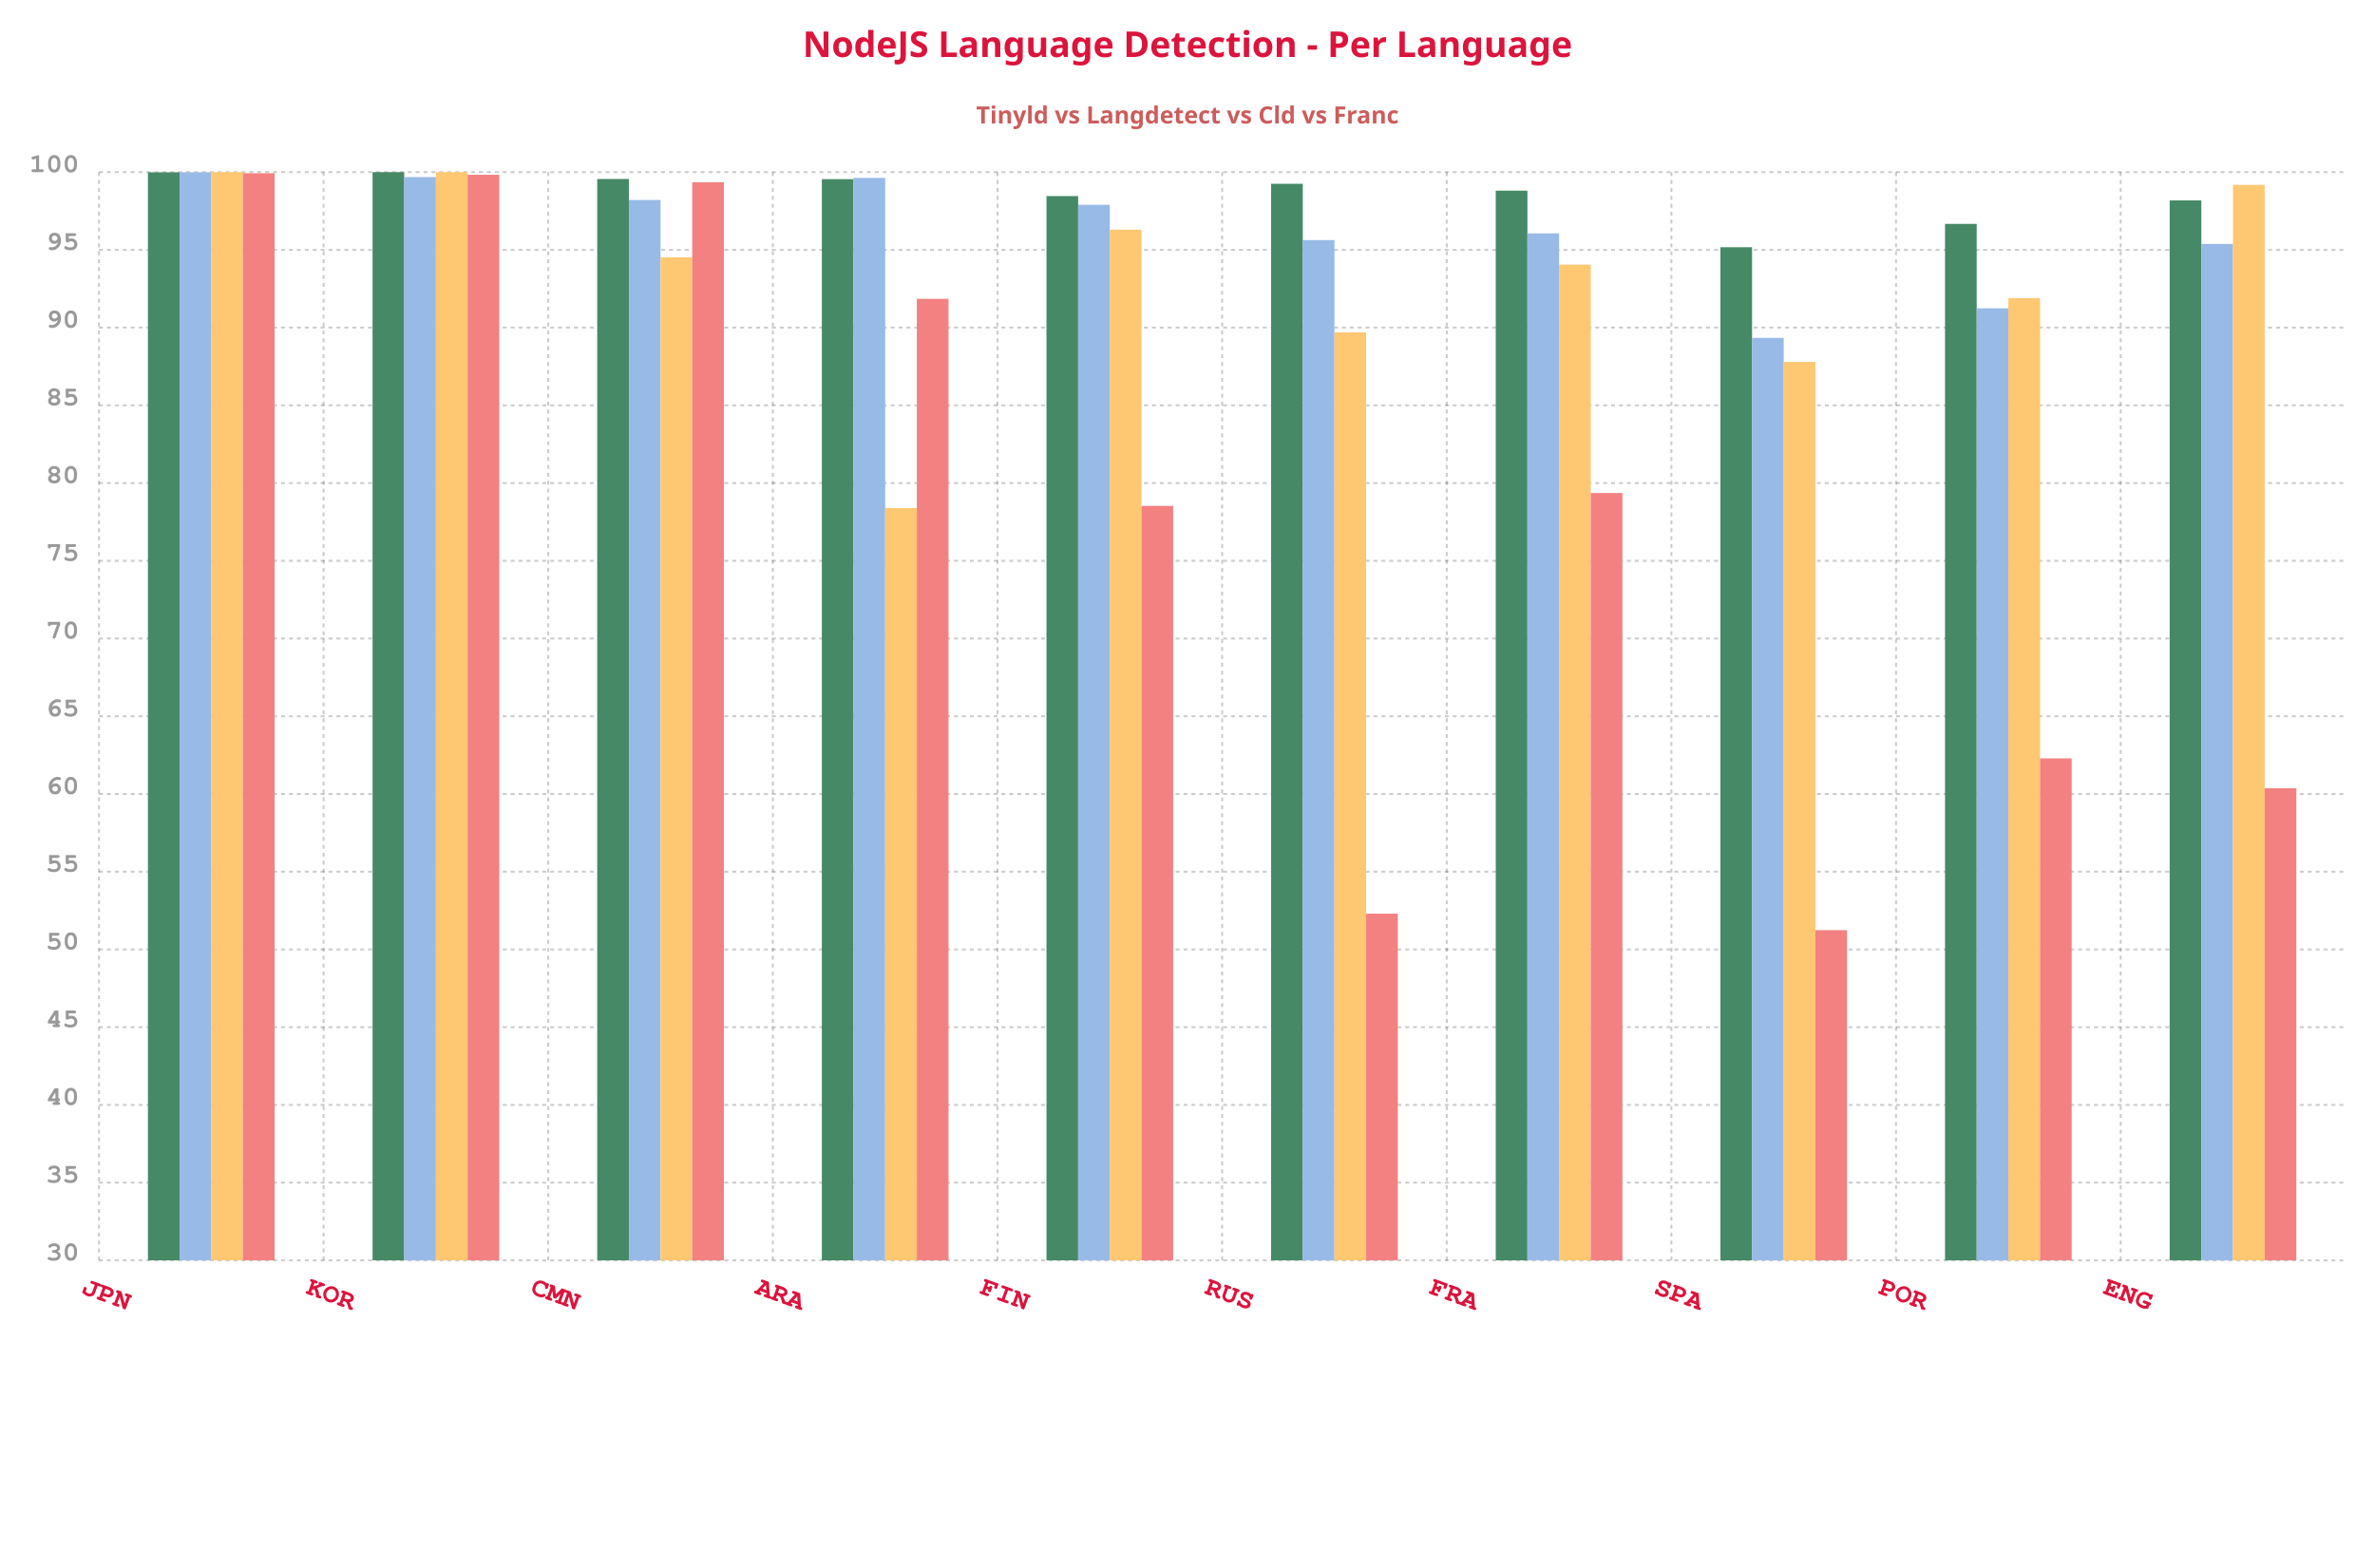
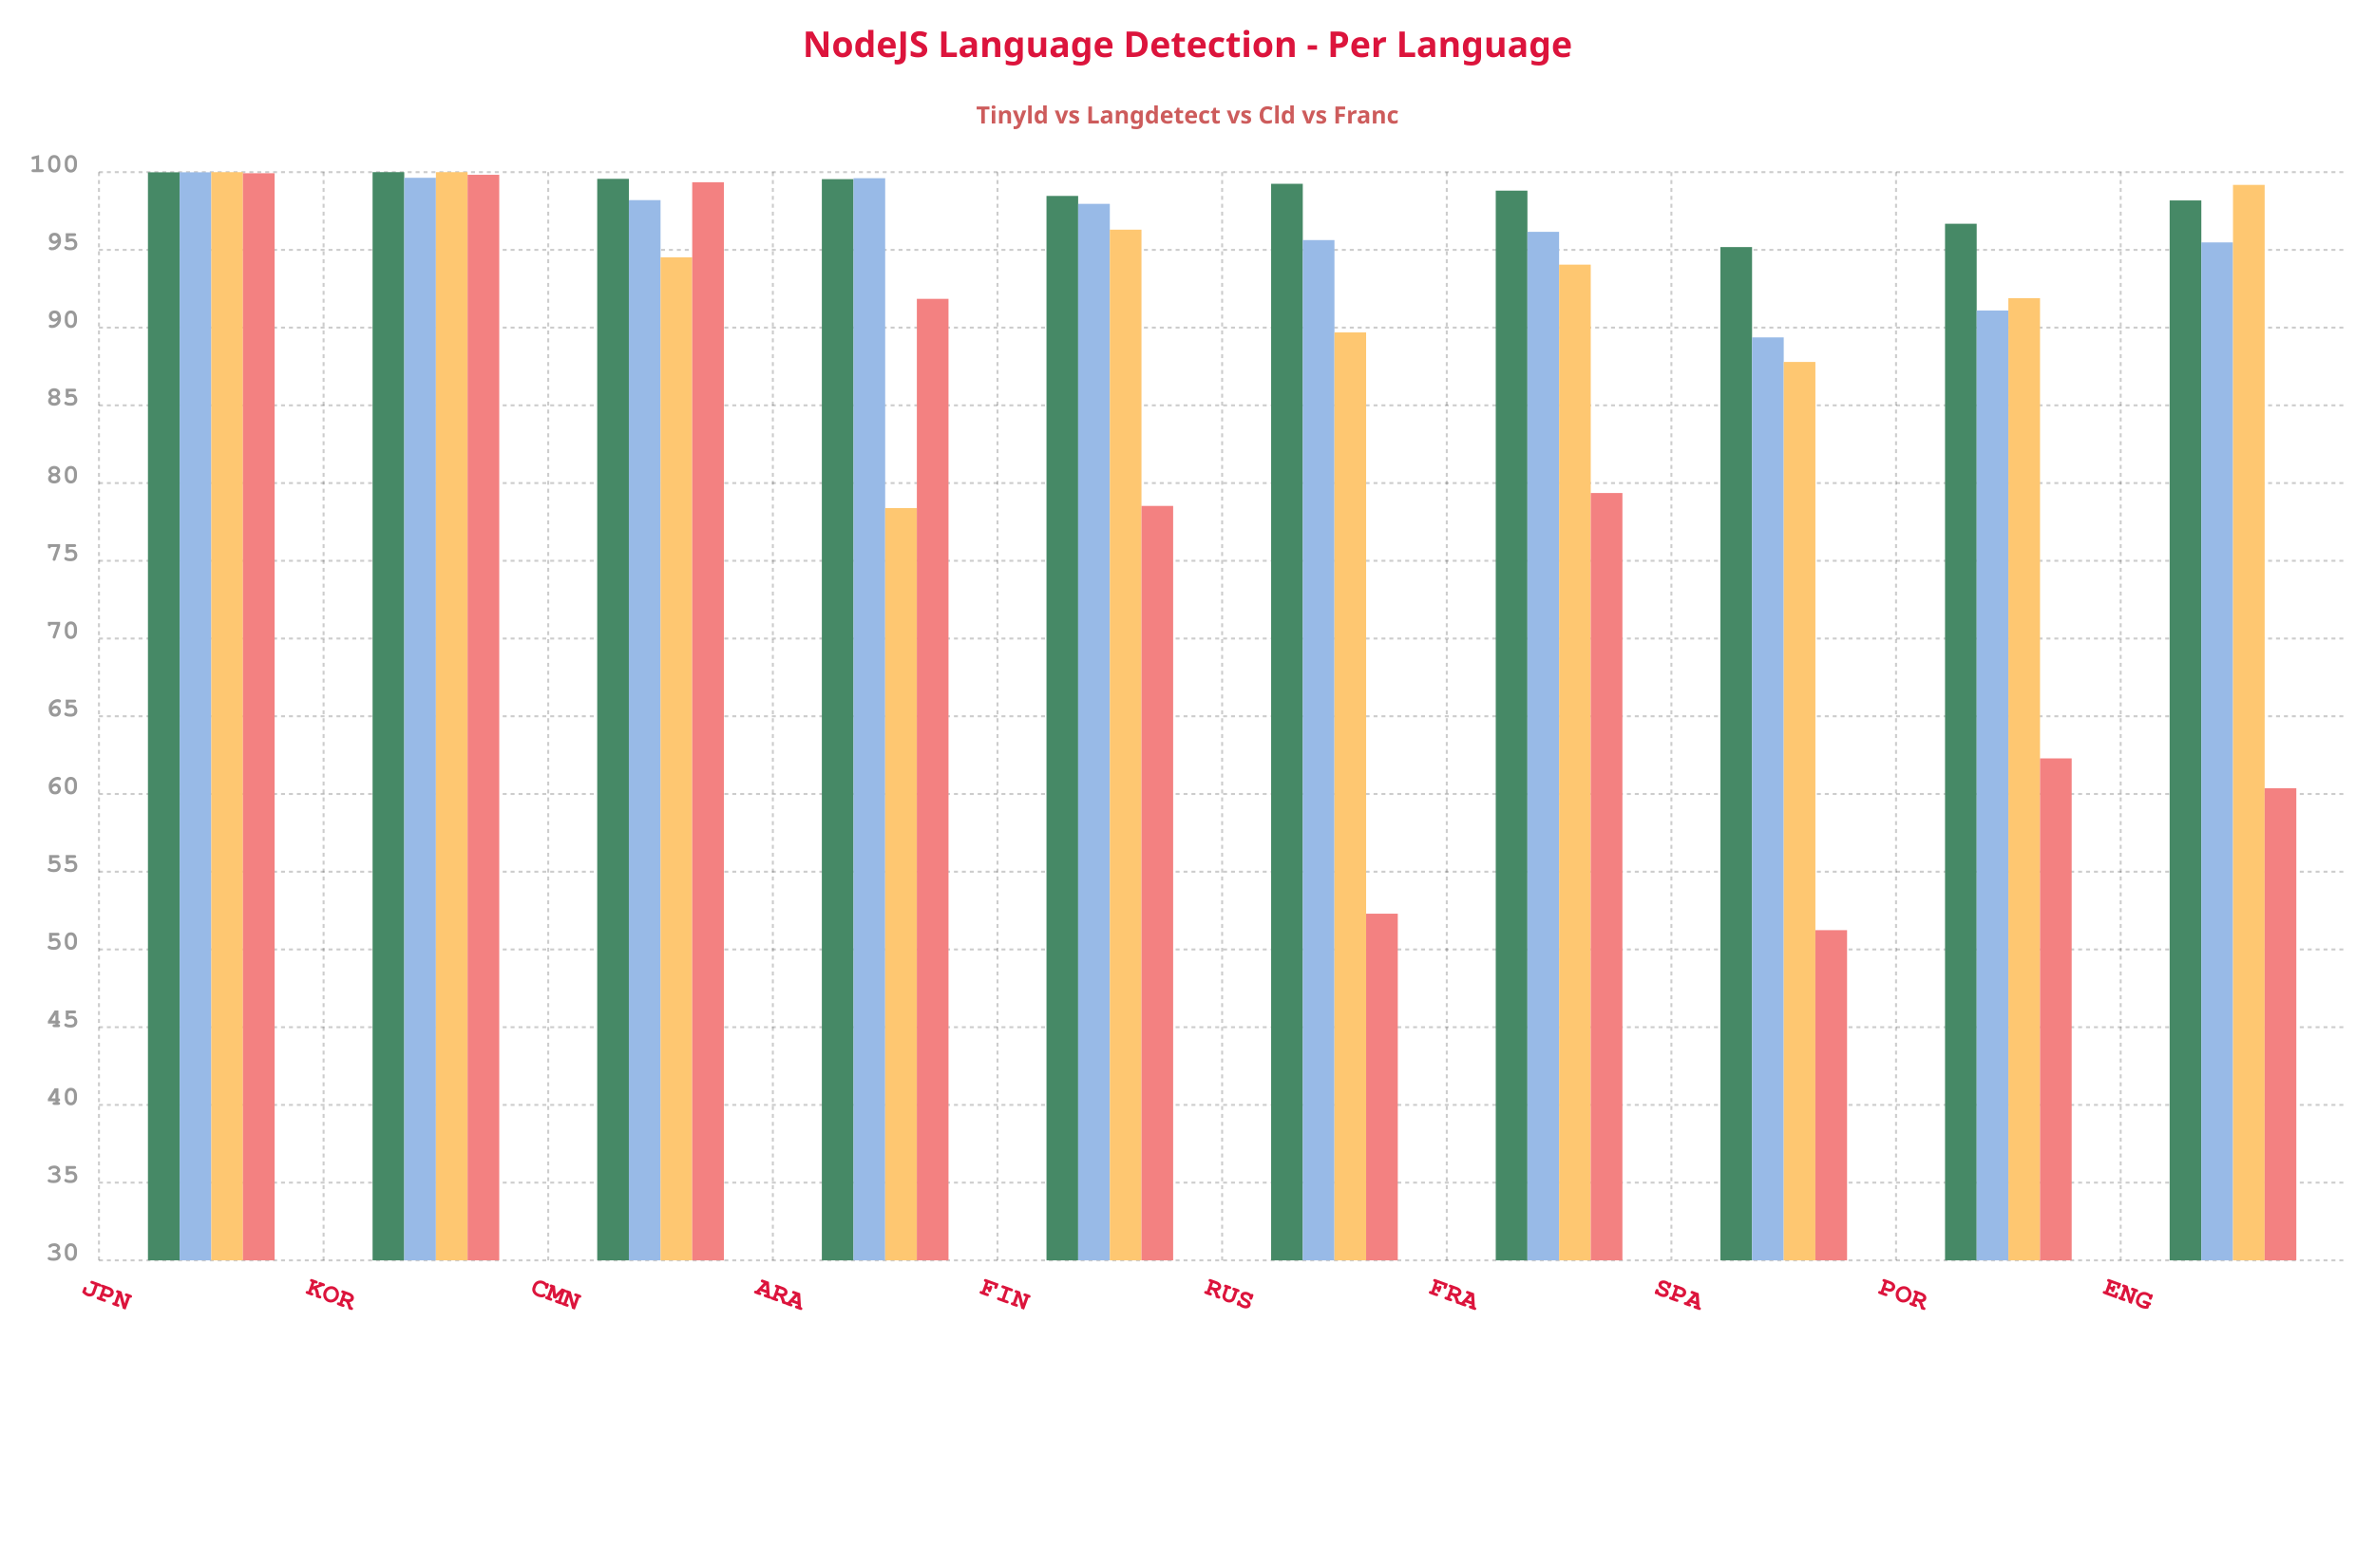
<svg xmlns="http://www.w3.org/2000/svg" xmlns:ns1="http://gionkunz.github.com/chartist-js/ct" width="1200" height="792" class="ct-chart-bar" style="background:#FFF;background:#FFF;">
  <g class="ct-grids" transform="translate(0, 72)">
    <line x1="50" x2="50" y1="15" y2="565" class="ct-grid ct-horizontal" style="stroke:rgba(0,0,0,.2);stroke-width:1px;stroke-dasharray:2px;stroke-dasharray:2px;stroke-width:1px;stroke:rgba(0,0,0,.2);" />
    <line x1="163.5" x2="163.5" y1="15" y2="565" class="ct-grid ct-horizontal" style="stroke:rgba(0,0,0,.2);stroke-width:1px;stroke-dasharray:2px;stroke-dasharray:2px;stroke-width:1px;stroke:rgba(0,0,0,.2);" />
    <line x1="277" x2="277" y1="15" y2="565" class="ct-grid ct-horizontal" style="stroke:rgba(0,0,0,.2);stroke-width:1px;stroke-dasharray:2px;stroke-dasharray:2px;stroke-width:1px;stroke:rgba(0,0,0,.2);" />
    <line x1="390.5" x2="390.5" y1="15" y2="565" class="ct-grid ct-horizontal" style="stroke:rgba(0,0,0,.2);stroke-width:1px;stroke-dasharray:2px;stroke-dasharray:2px;stroke-width:1px;stroke:rgba(0,0,0,.2);" />
    <line x1="504" x2="504" y1="15" y2="565" class="ct-grid ct-horizontal" style="stroke:rgba(0,0,0,.2);stroke-width:1px;stroke-dasharray:2px;stroke-dasharray:2px;stroke-width:1px;stroke:rgba(0,0,0,.2);" />
    <line x1="617.5" x2="617.5" y1="15" y2="565" class="ct-grid ct-horizontal" style="stroke:rgba(0,0,0,.2);stroke-width:1px;stroke-dasharray:2px;stroke-dasharray:2px;stroke-width:1px;stroke:rgba(0,0,0,.2);" />
    <line x1="731" x2="731" y1="15" y2="565" class="ct-grid ct-horizontal" style="stroke:rgba(0,0,0,.2);stroke-width:1px;stroke-dasharray:2px;stroke-dasharray:2px;stroke-width:1px;stroke:rgba(0,0,0,.2);" />
    <line x1="844.5" x2="844.5" y1="15" y2="565" class="ct-grid ct-horizontal" style="stroke:rgba(0,0,0,.2);stroke-width:1px;stroke-dasharray:2px;stroke-dasharray:2px;stroke-width:1px;stroke:rgba(0,0,0,.2);" />
    <line x1="958" x2="958" y1="15" y2="565" class="ct-grid ct-horizontal" style="stroke:rgba(0,0,0,.2);stroke-width:1px;stroke-dasharray:2px;stroke-dasharray:2px;stroke-width:1px;stroke:rgba(0,0,0,.2);" />
    <line x1="1071.5" x2="1071.5" y1="15" y2="565" class="ct-grid ct-horizontal" style="stroke:rgba(0,0,0,.2);stroke-width:1px;stroke-dasharray:2px;stroke-dasharray:2px;stroke-width:1px;stroke:rgba(0,0,0,.2);" />
    <line y1="565" y2="565" x1="50" x2="1185" class="ct-grid ct-vertical" style="stroke:rgba(0,0,0,.2);stroke-width:1px;stroke-dasharray:2px;stroke-dasharray:2px;stroke-width:1px;stroke:rgba(0,0,0,.2);" />
    <line y1="525.714" y2="525.714" x1="50" x2="1185" class="ct-grid ct-vertical" style="stroke:rgba(0,0,0,.2);stroke-width:1px;stroke-dasharray:2px;stroke-dasharray:2px;stroke-width:1px;stroke:rgba(0,0,0,.2);" />
    <line y1="486.429" y2="486.429" x1="50" x2="1185" class="ct-grid ct-vertical" style="stroke:rgba(0,0,0,.2);stroke-width:1px;stroke-dasharray:2px;stroke-dasharray:2px;stroke-width:1px;stroke:rgba(0,0,0,.2);" />
    <line y1="447.143" y2="447.143" x1="50" x2="1185" class="ct-grid ct-vertical" style="stroke:rgba(0,0,0,.2);stroke-width:1px;stroke-dasharray:2px;stroke-dasharray:2px;stroke-width:1px;stroke:rgba(0,0,0,.2);" />
    <line y1="407.857" y2="407.857" x1="50" x2="1185" class="ct-grid ct-vertical" style="stroke:rgba(0,0,0,.2);stroke-width:1px;stroke-dasharray:2px;stroke-dasharray:2px;stroke-width:1px;stroke:rgba(0,0,0,.2);" />
    <line y1="368.571" y2="368.571" x1="50" x2="1185" class="ct-grid ct-vertical" style="stroke:rgba(0,0,0,.2);stroke-width:1px;stroke-dasharray:2px;stroke-dasharray:2px;stroke-width:1px;stroke:rgba(0,0,0,.2);" />
    <line y1="329.286" y2="329.286" x1="50" x2="1185" class="ct-grid ct-vertical" style="stroke:rgba(0,0,0,.2);stroke-width:1px;stroke-dasharray:2px;stroke-dasharray:2px;stroke-width:1px;stroke:rgba(0,0,0,.2);" />
    <line y1="290" y2="290" x1="50" x2="1185" class="ct-grid ct-vertical" style="stroke:rgba(0,0,0,.2);stroke-width:1px;stroke-dasharray:2px;stroke-dasharray:2px;stroke-width:1px;stroke:rgba(0,0,0,.2);" />
    <line y1="250.714" y2="250.714" x1="50" x2="1185" class="ct-grid ct-vertical" style="stroke:rgba(0,0,0,.2);stroke-width:1px;stroke-dasharray:2px;stroke-dasharray:2px;stroke-width:1px;stroke:rgba(0,0,0,.2);" />
    <line y1="211.429" y2="211.429" x1="50" x2="1185" class="ct-grid ct-vertical" style="stroke:rgba(0,0,0,.2);stroke-width:1px;stroke-dasharray:2px;stroke-dasharray:2px;stroke-width:1px;stroke:rgba(0,0,0,.2);" />
    <line y1="172.143" y2="172.143" x1="50" x2="1185" class="ct-grid ct-vertical" style="stroke:rgba(0,0,0,.2);stroke-width:1px;stroke-dasharray:2px;stroke-dasharray:2px;stroke-width:1px;stroke:rgba(0,0,0,.2);" />
    <line y1="132.857" y2="132.857" x1="50" x2="1185" class="ct-grid ct-vertical" style="stroke:rgba(0,0,0,.2);stroke-width:1px;stroke-dasharray:2px;stroke-dasharray:2px;stroke-width:1px;stroke:rgba(0,0,0,.2);" />
    <line y1="93.571" y2="93.571" x1="50" x2="1185" class="ct-grid ct-vertical" style="stroke:rgba(0,0,0,.2);stroke-width:1px;stroke-dasharray:2px;stroke-dasharray:2px;stroke-width:1px;stroke:rgba(0,0,0,.2);" />
    <line y1="54.286" y2="54.286" x1="50" x2="1185" class="ct-grid ct-vertical" style="stroke:rgba(0,0,0,.2);stroke-width:1px;stroke-dasharray:2px;stroke-dasharray:2px;stroke-width:1px;stroke:rgba(0,0,0,.2);" />
    <line y1="15" y2="15" x1="50" x2="1185" class="ct-grid ct-vertical" style="stroke:rgba(0,0,0,.2);stroke-width:1px;stroke-dasharray:2px;stroke-dasharray:2px;stroke-width:1px;stroke:rgba(0,0,0,.2);" />
  </g>
  <g transform="translate(0, 72)">
    <g class="ct-series ct-series-a">
      <line x1="82.75" x2="82.75" y1="565" y2="15.079" class="ct-bar" ns1:value="99.99" style="stroke:#d70206;stroke:#d70206;fill:none;stroke-width:10px;stroke-width:10px;fill:none;stroke:#468966;stroke-width:16px !important;stroke-width:16px !important;stroke:#468966;" />
      <line x1="196.25" x2="196.25" y1="565" y2="15" class="ct-bar" ns1:value="100" style="stroke:#d70206;stroke:#d70206;fill:none;stroke-width:10px;stroke-width:10px;fill:none;stroke:#468966;stroke-width:16px !important;stroke-width:16px !important;stroke:#468966;" />
-       <line x1="309.75" x2="309.75" y1="565" y2="18.457" class="ct-bar" ns1:value="99.56" style="stroke:#d70206;stroke:#d70206;fill:none;stroke-width:10px;stroke-width:10px;fill:none;stroke:#468966;stroke-width:16px !important;stroke-width:16px !important;stroke:#468966;" />
+       <line x1="309.75" x2="309.75" y1="565" y2="18.379" class="ct-bar" ns1:value="99.57" style="stroke:#d70206;stroke:#d70206;fill:none;stroke-width:10px;stroke-width:10px;fill:none;stroke:#468966;stroke-width:16px !important;stroke-width:16px !important;stroke:#468966;" />
      <line x1="423.25" x2="423.25" y1="565" y2="18.536" class="ct-bar" ns1:value="99.55" style="stroke:#d70206;stroke:#d70206;fill:none;stroke-width:10px;stroke-width:10px;fill:none;stroke:#468966;stroke-width:16px !important;stroke-width:16px !important;stroke:#468966;" />
-       <line x1="536.75" x2="536.75" y1="565" y2="27.1" class="ct-bar" ns1:value="98.46" style="stroke:#d70206;stroke:#d70206;fill:none;stroke-width:10px;stroke-width:10px;fill:none;stroke:#468966;stroke-width:16px !important;stroke-width:16px !important;stroke:#468966;" />
+       <line x1="536.75" x2="536.75" y1="565" y2="27.021" class="ct-bar" ns1:value="98.47" style="stroke:#d70206;stroke:#d70206;fill:none;stroke-width:10px;stroke-width:10px;fill:none;stroke:#468966;stroke-width:16px !important;stroke-width:16px !important;stroke:#468966;" />
      <line x1="650.25" x2="650.25" y1="565" y2="20.893" class="ct-bar" ns1:value="99.25" style="stroke:#d70206;stroke:#d70206;fill:none;stroke-width:10px;stroke-width:10px;fill:none;stroke:#468966;stroke-width:16px !important;stroke-width:16px !important;stroke:#468966;" />
      <line x1="763.75" x2="763.75" y1="565" y2="24.35" class="ct-bar" ns1:value="98.81" style="stroke:#d70206;stroke:#d70206;fill:none;stroke-width:10px;stroke-width:10px;fill:none;stroke:#468966;stroke-width:16px !important;stroke-width:16px !important;stroke:#468966;" />
-       <line x1="877.25" x2="877.25" y1="565" y2="52.95" class="ct-bar" ns1:value="95.17" style="stroke:#d70206;stroke:#d70206;fill:none;stroke-width:10px;stroke-width:10px;fill:none;stroke:#468966;stroke-width:16px !important;stroke-width:16px !important;stroke:#468966;" />
-       <line x1="990.75" x2="990.75" y1="565" y2="41.164" class="ct-bar" ns1:value="96.67" style="stroke:#d70206;stroke:#d70206;fill:none;stroke-width:10px;stroke-width:10px;fill:none;stroke:#468966;stroke-width:16px !important;stroke-width:16px !important;stroke:#468966;" />
+       <line x1="877.25" x2="877.25" y1="565" y2="52.871" class="ct-bar" ns1:value="95.18" style="stroke:#d70206;stroke:#d70206;fill:none;stroke-width:10px;stroke-width:10px;fill:none;stroke:#468966;stroke-width:16px !important;stroke-width:16px !important;stroke:#468966;" />
+       <line x1="990.75" x2="990.75" y1="565" y2="41.086" class="ct-bar" ns1:value="96.68" style="stroke:#d70206;stroke:#d70206;fill:none;stroke-width:10px;stroke-width:10px;fill:none;stroke:#468966;stroke-width:16px !important;stroke-width:16px !important;stroke:#468966;" />
      <line x1="1104.25" x2="1104.25" y1="565" y2="29.3" class="ct-bar" ns1:value="98.18" style="stroke:#d70206;stroke:#d70206;fill:none;stroke-width:10px;stroke-width:10px;fill:none;stroke:#468966;stroke-width:16px !important;stroke-width:16px !important;stroke:#468966;" />
    </g>
    <g class="ct-series ct-series-b">
      <line x1="98.75" x2="98.75" y1="565" y2="15.079" class="ct-bar" ns1:value="99.99" style="stroke:#f05b4f;stroke:#f05b4f;fill:none;stroke-width:10px;stroke-width:10px;fill:none;stroke:#98BAE7;stroke-width:16px !important;stroke-width:16px !important;stroke:#98BAE7;" />
-       <line x1="212.25" x2="212.25" y1="565" y2="17.481" class="ct-bar" ns1:value="99.6843" style="stroke:#f05b4f;stroke:#f05b4f;fill:none;stroke-width:10px;stroke-width:10px;fill:none;stroke:#98BAE7;stroke-width:16px !important;stroke-width:16px !important;stroke:#98BAE7;" />
-       <line x1="325.75" x2="325.75" y1="565" y2="29.064" class="ct-bar" ns1:value="98.21" style="stroke:#f05b4f;stroke:#f05b4f;fill:none;stroke-width:10px;stroke-width:10px;fill:none;stroke:#98BAE7;stroke-width:16px !important;stroke-width:16px !important;stroke:#98BAE7;" />
-       <line x1="439.25" x2="439.25" y1="565" y2="17.907" class="ct-bar" ns1:value="99.63" style="stroke:#f05b4f;stroke:#f05b4f;fill:none;stroke-width:10px;stroke-width:10px;fill:none;stroke:#98BAE7;stroke-width:16px !important;stroke-width:16px !important;stroke:#98BAE7;" />
-       <line x1="552.75" x2="552.75" y1="565" y2="31.5" class="ct-bar" ns1:value="97.9" style="stroke:#f05b4f;stroke:#f05b4f;fill:none;stroke-width:10px;stroke-width:10px;fill:none;stroke:#98BAE7;stroke-width:16px !important;stroke-width:16px !important;stroke:#98BAE7;" />
+       <line x1="212.25" x2="212.25" y1="565" y2="17.862" class="ct-bar" ns1:value="99.6357" style="stroke:#f05b4f;stroke:#f05b4f;fill:none;stroke-width:10px;stroke-width:10px;fill:none;stroke:#98BAE7;stroke-width:16px !important;stroke-width:16px !important;stroke:#98BAE7;" />
+       <line x1="325.75" x2="325.75" y1="565" y2="29.143" class="ct-bar" ns1:value="98.2" style="stroke:#f05b4f;stroke:#f05b4f;fill:none;stroke-width:10px;stroke-width:10px;fill:none;stroke:#98BAE7;stroke-width:16px !important;stroke-width:16px !important;stroke:#98BAE7;" />
+       <line x1="439.25" x2="439.25" y1="565" y2="18.064" class="ct-bar" ns1:value="99.61" style="stroke:#f05b4f;stroke:#f05b4f;fill:none;stroke-width:10px;stroke-width:10px;fill:none;stroke:#98BAE7;stroke-width:16px !important;stroke-width:16px !important;stroke:#98BAE7;" />
+       <line x1="552.75" x2="552.75" y1="565" y2="31.029" class="ct-bar" ns1:value="97.96" style="stroke:#f05b4f;stroke:#f05b4f;fill:none;stroke-width:10px;stroke-width:10px;fill:none;stroke:#98BAE7;stroke-width:16px !important;stroke-width:16px !important;stroke:#98BAE7;" />
      <line x1="666.25" x2="666.25" y1="565" y2="49.336" class="ct-bar" ns1:value="95.63" style="stroke:#f05b4f;stroke:#f05b4f;fill:none;stroke-width:10px;stroke-width:10px;fill:none;stroke:#98BAE7;stroke-width:16px !important;stroke-width:16px !important;stroke:#98BAE7;" />
-       <line x1="779.75" x2="779.75" y1="565" y2="45.957" class="ct-bar" ns1:value="96.06" style="stroke:#f05b4f;stroke:#f05b4f;fill:none;stroke-width:10px;stroke-width:10px;fill:none;stroke:#98BAE7;stroke-width:16px !important;stroke-width:16px !important;stroke:#98BAE7;" />
-       <line x1="893.25" x2="893.25" y1="565" y2="98.757" class="ct-bar" ns1:value="89.34" style="stroke:#f05b4f;stroke:#f05b4f;fill:none;stroke-width:10px;stroke-width:10px;fill:none;stroke:#98BAE7;stroke-width:16px !important;stroke-width:16px !important;stroke:#98BAE7;" />
-       <line x1="1006.75" x2="1006.75" y1="565" y2="83.829" class="ct-bar" ns1:value="91.24" style="stroke:#f05b4f;stroke:#f05b4f;fill:none;stroke-width:10px;stroke-width:10px;fill:none;stroke:#98BAE7;stroke-width:16px !important;stroke-width:16px !important;stroke:#98BAE7;" />
-       <line x1="1120.25" x2="1120.25" y1="565" y2="51.3" class="ct-bar" ns1:value="95.38" style="stroke:#f05b4f;stroke:#f05b4f;fill:none;stroke-width:10px;stroke-width:10px;fill:none;stroke:#98BAE7;stroke-width:16px !important;stroke-width:16px !important;stroke:#98BAE7;" />
+       <line x1="779.75" x2="779.75" y1="565" y2="45.171" class="ct-bar" ns1:value="96.16" style="stroke:#f05b4f;stroke:#f05b4f;fill:none;stroke-width:10px;stroke-width:10px;fill:none;stroke:#98BAE7;stroke-width:16px !important;stroke-width:16px !important;stroke:#98BAE7;" />
+       <line x1="893.25" x2="893.25" y1="565" y2="98.521" class="ct-bar" ns1:value="89.37" style="stroke:#f05b4f;stroke:#f05b4f;fill:none;stroke-width:10px;stroke-width:10px;fill:none;stroke:#98BAE7;stroke-width:16px !important;stroke-width:16px !important;stroke:#98BAE7;" />
+       <line x1="1006.75" x2="1006.75" y1="565" y2="84.929" class="ct-bar" ns1:value="91.1" style="stroke:#f05b4f;stroke:#f05b4f;fill:none;stroke-width:10px;stroke-width:10px;fill:none;stroke:#98BAE7;stroke-width:16px !important;stroke-width:16px !important;stroke:#98BAE7;" />
+       <line x1="1120.25" x2="1120.25" y1="565" y2="50.514" class="ct-bar" ns1:value="95.48" style="stroke:#f05b4f;stroke:#f05b4f;fill:none;stroke-width:10px;stroke-width:10px;fill:none;stroke:#98BAE7;stroke-width:16px !important;stroke-width:16px !important;stroke:#98BAE7;" />
    </g>
    <g class="ct-series ct-series-c">
      <line x1="114.75" x2="114.75" y1="565" y2="15" class="ct-bar" ns1:value="100" style="stroke:#f4c63d;stroke:#f4c63d;fill:none;stroke-width:10px;stroke-width:10px;fill:none;stroke:#FEC771;stroke-width:16px !important;stroke-width:16px !important;stroke:#FEC771;" />
      <line x1="228.25" x2="228.25" y1="565" y2="15" class="ct-bar" ns1:value="100" style="stroke:#f4c63d;stroke:#f4c63d;fill:none;stroke-width:10px;stroke-width:10px;fill:none;stroke:#FEC771;stroke-width:16px !important;stroke-width:16px !important;stroke:#FEC771;" />
      <line x1="341.75" x2="341.75" y1="565" y2="58.057" class="ct-bar" ns1:value="94.52" style="stroke:#f4c63d;stroke:#f4c63d;fill:none;stroke-width:10px;stroke-width:10px;fill:none;stroke:#FEC771;stroke-width:16px !important;stroke-width:16px !important;stroke:#FEC771;" />
      <line x1="455.25" x2="455.25" y1="565" y2="184.793" class="ct-bar" ns1:value="78.39" style="stroke:#f4c63d;stroke:#f4c63d;fill:none;stroke-width:10px;stroke-width:10px;fill:none;stroke:#FEC771;stroke-width:16px !important;stroke-width:16px !important;stroke:#FEC771;" />
      <line x1="568.75" x2="568.75" y1="565" y2="44.071" class="ct-bar" ns1:value="96.3" style="stroke:#f4c63d;stroke:#f4c63d;fill:none;stroke-width:10px;stroke-width:10px;fill:none;stroke:#FEC771;stroke-width:16px !important;stroke-width:16px !important;stroke:#FEC771;" />
      <line x1="682.25" x2="682.25" y1="565" y2="96.007" class="ct-bar" ns1:value="89.69" style="stroke:#f4c63d;stroke:#f4c63d;fill:none;stroke-width:10px;stroke-width:10px;fill:none;stroke:#FEC771;stroke-width:16px !important;stroke-width:16px !important;stroke:#FEC771;" />
      <line x1="795.75" x2="795.75" y1="565" y2="61.75" class="ct-bar" ns1:value="94.05" style="stroke:#f4c63d;stroke:#f4c63d;fill:none;stroke-width:10px;stroke-width:10px;fill:none;stroke:#FEC771;stroke-width:16px !important;stroke-width:16px !important;stroke:#FEC771;" />
      <line x1="909.25" x2="909.25" y1="565" y2="110.936" class="ct-bar" ns1:value="87.79" style="stroke:#f4c63d;stroke:#f4c63d;fill:none;stroke-width:10px;stroke-width:10px;fill:none;stroke:#FEC771;stroke-width:16px !important;stroke-width:16px !important;stroke:#FEC771;" />
      <line x1="1022.75" x2="1022.75" y1="565" y2="78.721" class="ct-bar" ns1:value="91.89" style="stroke:#f4c63d;stroke:#f4c63d;fill:none;stroke-width:10px;stroke-width:10px;fill:none;stroke:#FEC771;stroke-width:16px !important;stroke-width:16px !important;stroke:#FEC771;" />
      <line x1="1136.25" x2="1136.25" y1="565" y2="21.443" class="ct-bar" ns1:value="99.18" style="stroke:#f4c63d;stroke:#f4c63d;fill:none;stroke-width:10px;stroke-width:10px;fill:none;stroke:#FEC771;stroke-width:16px !important;stroke-width:16px !important;stroke:#FEC771;" />
    </g>
    <g class="ct-series ct-series-d">
      <line x1="130.75" x2="130.75" y1="565" y2="15.55" class="ct-bar" ns1:value="99.93" style="stroke:#d17905;stroke:#d17905;fill:none;stroke-width:10px;stroke-width:10px;fill:none;stroke:#F38181;stroke-width:16px !important;stroke-width:16px !important;stroke:#F38181;" />
      <line x1="244.25" x2="244.25" y1="565" y2="16.336" class="ct-bar" ns1:value="99.83" style="stroke:#d17905;stroke:#d17905;fill:none;stroke-width:10px;stroke-width:10px;fill:none;stroke:#F38181;stroke-width:16px !important;stroke-width:16px !important;stroke:#F38181;" />
      <line x1="357.75" x2="357.75" y1="565" y2="20.107" class="ct-bar" ns1:value="99.35" style="stroke:#d17905;stroke:#d17905;fill:none;stroke-width:10px;stroke-width:10px;fill:none;stroke:#F38181;stroke-width:16px !important;stroke-width:16px !important;stroke:#F38181;" />
      <line x1="471.25" x2="471.25" y1="565" y2="79.036" class="ct-bar" ns1:value="91.85" style="stroke:#d17905;stroke:#d17905;fill:none;stroke-width:10px;stroke-width:10px;fill:none;stroke:#F38181;stroke-width:16px !important;stroke-width:16px !important;stroke:#F38181;" />
      <line x1="584.75" x2="584.75" y1="565" y2="183.693" class="ct-bar" ns1:value="78.53" style="stroke:#d17905;stroke:#d17905;fill:none;stroke-width:10px;stroke-width:10px;fill:none;stroke:#F38181;stroke-width:16px !important;stroke-width:16px !important;stroke:#F38181;" />
      <line x1="698.25" x2="698.25" y1="565" y2="389.786" class="ct-bar" ns1:value="52.3" style="stroke:#d17905;stroke:#d17905;fill:none;stroke-width:10px;stroke-width:10px;fill:none;stroke:#F38181;stroke-width:16px !important;stroke-width:16px !important;stroke:#F38181;" />
      <line x1="811.75" x2="811.75" y1="565" y2="177.171" class="ct-bar" ns1:value="79.36" style="stroke:#d17905;stroke:#d17905;fill:none;stroke-width:10px;stroke-width:10px;fill:none;stroke:#F38181;stroke-width:16px !important;stroke-width:16px !important;stroke:#F38181;" />
      <line x1="925.25" x2="925.25" y1="565" y2="398.114" class="ct-bar" ns1:value="51.24" style="stroke:#d17905;stroke:#d17905;fill:none;stroke-width:10px;stroke-width:10px;fill:none;stroke:#F38181;stroke-width:16px !important;stroke-width:16px !important;stroke:#F38181;" />
      <line x1="1038.75" x2="1038.75" y1="565" y2="311.293" class="ct-bar" ns1:value="62.29" style="stroke:#d17905;stroke:#d17905;fill:none;stroke-width:10px;stroke-width:10px;fill:none;stroke:#F38181;stroke-width:16px !important;stroke-width:16px !important;stroke:#F38181;" />
      <line x1="1152.25" x2="1152.25" y1="565" y2="326.379" class="ct-bar" ns1:value="60.37" style="stroke:#d17905;stroke:#d17905;fill:none;stroke-width:10px;stroke-width:10px;fill:none;stroke:#F38181;stroke-width:16px !important;stroke-width:16px !important;stroke:#F38181;" />
    </g>
  </g>
  <g class="ct-labels" transform="translate(0, 72)">
    <text x="50" y="585" width="113.5" height="20" class="ct-label ct-horizontal ct-end" transform="rotate(20, 50, 585) translate(-10, 0)" style="text-anchor:start;text-align:center;justify-content:center;text-anchor:start;text-align:left;display:block;fill:rgba(0,0,0,.4);color:rgba(0,0,0,.4);font-size:12px;line-height:1;line-height:1;font-size:12px;color:rgba(0,0,0,.4);fill:rgba(0,0,0,.4);font-family:Courier;font-weight:bold;font-size:14px;fill:crimson;text-anchor:start;text-anchor:start;fill:crimson;font-size:14px;font-weight:bold;font-family:Courier;">JPN</text>
    <text x="163.5" y="585" width="113.5" height="20" class="ct-label ct-horizontal ct-end" transform="rotate(20, 163.5, 585) translate(-10, 0)" style="text-anchor:start;text-align:center;justify-content:center;text-anchor:start;text-align:left;display:block;fill:rgba(0,0,0,.4);color:rgba(0,0,0,.4);font-size:12px;line-height:1;line-height:1;font-size:12px;color:rgba(0,0,0,.4);fill:rgba(0,0,0,.4);font-family:Courier;font-weight:bold;font-size:14px;fill:crimson;text-anchor:start;text-anchor:start;fill:crimson;font-size:14px;font-weight:bold;font-family:Courier;">KOR</text>
    <text x="277" y="585" width="113.5" height="20" class="ct-label ct-horizontal ct-end" transform="rotate(20, 277, 585) translate(-10, 0)" style="text-anchor:start;text-align:center;justify-content:center;text-anchor:start;text-align:left;display:block;fill:rgba(0,0,0,.4);color:rgba(0,0,0,.4);font-size:12px;line-height:1;line-height:1;font-size:12px;color:rgba(0,0,0,.4);fill:rgba(0,0,0,.4);font-family:Courier;font-weight:bold;font-size:14px;fill:crimson;text-anchor:start;text-anchor:start;fill:crimson;font-size:14px;font-weight:bold;font-family:Courier;">CMN</text>
    <text x="390.5" y="585" width="113.5" height="20" class="ct-label ct-horizontal ct-end" transform="rotate(20, 390.5, 585) translate(-10, 0)" style="text-anchor:start;text-align:center;justify-content:center;text-anchor:start;text-align:left;display:block;fill:rgba(0,0,0,.4);color:rgba(0,0,0,.4);font-size:12px;line-height:1;line-height:1;font-size:12px;color:rgba(0,0,0,.4);fill:rgba(0,0,0,.4);font-family:Courier;font-weight:bold;font-size:14px;fill:crimson;text-anchor:start;text-anchor:start;fill:crimson;font-size:14px;font-weight:bold;font-family:Courier;">ARA</text>
    <text x="504" y="585" width="113.5" height="20" class="ct-label ct-horizontal ct-end" transform="rotate(20, 504, 585) translate(-10, 0)" style="text-anchor:start;text-align:center;justify-content:center;text-anchor:start;text-align:left;display:block;fill:rgba(0,0,0,.4);color:rgba(0,0,0,.4);font-size:12px;line-height:1;line-height:1;font-size:12px;color:rgba(0,0,0,.4);fill:rgba(0,0,0,.4);font-family:Courier;font-weight:bold;font-size:14px;fill:crimson;text-anchor:start;text-anchor:start;fill:crimson;font-size:14px;font-weight:bold;font-family:Courier;">FIN</text>
    <text x="617.5" y="585" width="113.5" height="20" class="ct-label ct-horizontal ct-end" transform="rotate(20, 617.5, 585) translate(-10, 0)" style="text-anchor:start;text-align:center;justify-content:center;text-anchor:start;text-align:left;display:block;fill:rgba(0,0,0,.4);color:rgba(0,0,0,.4);font-size:12px;line-height:1;line-height:1;font-size:12px;color:rgba(0,0,0,.4);fill:rgba(0,0,0,.4);font-family:Courier;font-weight:bold;font-size:14px;fill:crimson;text-anchor:start;text-anchor:start;fill:crimson;font-size:14px;font-weight:bold;font-family:Courier;">RUS</text>
    <text x="731" y="585" width="113.5" height="20" class="ct-label ct-horizontal ct-end" transform="rotate(20, 731, 585) translate(-10, 0)" style="text-anchor:start;text-align:center;justify-content:center;text-anchor:start;text-align:left;display:block;fill:rgba(0,0,0,.4);color:rgba(0,0,0,.4);font-size:12px;line-height:1;line-height:1;font-size:12px;color:rgba(0,0,0,.4);fill:rgba(0,0,0,.4);font-family:Courier;font-weight:bold;font-size:14px;fill:crimson;text-anchor:start;text-anchor:start;fill:crimson;font-size:14px;font-weight:bold;font-family:Courier;">FRA</text>
    <text x="844.5" y="585" width="113.5" height="20" class="ct-label ct-horizontal ct-end" transform="rotate(20, 844.5, 585) translate(-10, 0)" style="text-anchor:start;text-align:center;justify-content:center;text-anchor:start;text-align:left;display:block;fill:rgba(0,0,0,.4);color:rgba(0,0,0,.4);font-size:12px;line-height:1;line-height:1;font-size:12px;color:rgba(0,0,0,.4);fill:rgba(0,0,0,.4);font-family:Courier;font-weight:bold;font-size:14px;fill:crimson;text-anchor:start;text-anchor:start;fill:crimson;font-size:14px;font-weight:bold;font-family:Courier;">SPA</text>
    <text x="958" y="585" width="113.5" height="20" class="ct-label ct-horizontal ct-end" transform="rotate(20, 958, 585) translate(-10, 0)" style="text-anchor:start;text-align:center;justify-content:center;text-anchor:start;text-align:left;display:block;fill:rgba(0,0,0,.4);color:rgba(0,0,0,.4);font-size:12px;line-height:1;line-height:1;font-size:12px;color:rgba(0,0,0,.4);fill:rgba(0,0,0,.4);font-family:Courier;font-weight:bold;font-size:14px;fill:crimson;text-anchor:start;text-anchor:start;fill:crimson;font-size:14px;font-weight:bold;font-family:Courier;">POR</text>
    <text x="1071.5" y="585" width="113.5" height="20" class="ct-label ct-horizontal ct-end" transform="rotate(20, 1071.5, 585) translate(-10, 0)" style="text-anchor:start;text-align:center;justify-content:center;text-anchor:start;text-align:left;display:block;fill:rgba(0,0,0,.4);color:rgba(0,0,0,.4);font-size:12px;line-height:1;line-height:1;font-size:12px;color:rgba(0,0,0,.4);fill:rgba(0,0,0,.4);font-family:Courier;font-weight:bold;font-size:14px;fill:crimson;text-anchor:start;text-anchor:start;fill:crimson;font-size:14px;font-weight:bold;font-family:Courier;">ENG</text>
    <text y="565" x="40" height="39.286" width="30" class="ct-label ct-vertical ct-start" style="text-anchor:end;text-align:right;display:block;fill:rgba(0,0,0,.4);color:rgba(0,0,0,.4);font-size:12px;line-height:1;line-height:1;font-size:12px;color:rgba(0,0,0,.4);fill:rgba(0,0,0,.4);font-family:Courier;font-weight:bold;font-size:14px;text-anchor:end;text-anchor:end;font-size:14px;font-weight:bold;font-family:Courier;">30</text>
    <text y="525.714" x="40" height="39.286" width="30" class="ct-label ct-vertical ct-start" style="text-anchor:end;text-align:right;display:block;fill:rgba(0,0,0,.4);color:rgba(0,0,0,.4);font-size:12px;line-height:1;line-height:1;font-size:12px;color:rgba(0,0,0,.4);fill:rgba(0,0,0,.4);font-family:Courier;font-weight:bold;font-size:14px;text-anchor:end;text-anchor:end;font-size:14px;font-weight:bold;font-family:Courier;">35</text>
    <text y="486.429" x="40" height="39.286" width="30" class="ct-label ct-vertical ct-start" style="text-anchor:end;text-align:right;display:block;fill:rgba(0,0,0,.4);color:rgba(0,0,0,.4);font-size:12px;line-height:1;line-height:1;font-size:12px;color:rgba(0,0,0,.4);fill:rgba(0,0,0,.4);font-family:Courier;font-weight:bold;font-size:14px;text-anchor:end;text-anchor:end;font-size:14px;font-weight:bold;font-family:Courier;">40</text>
    <text y="447.143" x="40" height="39.286" width="30" class="ct-label ct-vertical ct-start" style="text-anchor:end;text-align:right;display:block;fill:rgba(0,0,0,.4);color:rgba(0,0,0,.4);font-size:12px;line-height:1;line-height:1;font-size:12px;color:rgba(0,0,0,.4);fill:rgba(0,0,0,.4);font-family:Courier;font-weight:bold;font-size:14px;text-anchor:end;text-anchor:end;font-size:14px;font-weight:bold;font-family:Courier;">45</text>
    <text y="407.857" x="40" height="39.286" width="30" class="ct-label ct-vertical ct-start" style="text-anchor:end;text-align:right;display:block;fill:rgba(0,0,0,.4);color:rgba(0,0,0,.4);font-size:12px;line-height:1;line-height:1;font-size:12px;color:rgba(0,0,0,.4);fill:rgba(0,0,0,.4);font-family:Courier;font-weight:bold;font-size:14px;text-anchor:end;text-anchor:end;font-size:14px;font-weight:bold;font-family:Courier;">50</text>
    <text y="368.571" x="40" height="39.286" width="30" class="ct-label ct-vertical ct-start" style="text-anchor:end;text-align:right;display:block;fill:rgba(0,0,0,.4);color:rgba(0,0,0,.4);font-size:12px;line-height:1;line-height:1;font-size:12px;color:rgba(0,0,0,.4);fill:rgba(0,0,0,.4);font-family:Courier;font-weight:bold;font-size:14px;text-anchor:end;text-anchor:end;font-size:14px;font-weight:bold;font-family:Courier;">55</text>
    <text y="329.286" x="40" height="39.286" width="30" class="ct-label ct-vertical ct-start" style="text-anchor:end;text-align:right;display:block;fill:rgba(0,0,0,.4);color:rgba(0,0,0,.4);font-size:12px;line-height:1;line-height:1;font-size:12px;color:rgba(0,0,0,.4);fill:rgba(0,0,0,.4);font-family:Courier;font-weight:bold;font-size:14px;text-anchor:end;text-anchor:end;font-size:14px;font-weight:bold;font-family:Courier;">60</text>
    <text y="290" x="40" height="39.286" width="30" class="ct-label ct-vertical ct-start" style="text-anchor:end;text-align:right;display:block;fill:rgba(0,0,0,.4);color:rgba(0,0,0,.4);font-size:12px;line-height:1;line-height:1;font-size:12px;color:rgba(0,0,0,.4);fill:rgba(0,0,0,.4);font-family:Courier;font-weight:bold;font-size:14px;text-anchor:end;text-anchor:end;font-size:14px;font-weight:bold;font-family:Courier;">65</text>
    <text y="250.714" x="40" height="39.286" width="30" class="ct-label ct-vertical ct-start" style="text-anchor:end;text-align:right;display:block;fill:rgba(0,0,0,.4);color:rgba(0,0,0,.4);font-size:12px;line-height:1;line-height:1;font-size:12px;color:rgba(0,0,0,.4);fill:rgba(0,0,0,.4);font-family:Courier;font-weight:bold;font-size:14px;text-anchor:end;text-anchor:end;font-size:14px;font-weight:bold;font-family:Courier;">70</text>
    <text y="211.429" x="40" height="39.286" width="30" class="ct-label ct-vertical ct-start" style="text-anchor:end;text-align:right;display:block;fill:rgba(0,0,0,.4);color:rgba(0,0,0,.4);font-size:12px;line-height:1;line-height:1;font-size:12px;color:rgba(0,0,0,.4);fill:rgba(0,0,0,.4);font-family:Courier;font-weight:bold;font-size:14px;text-anchor:end;text-anchor:end;font-size:14px;font-weight:bold;font-family:Courier;">75</text>
    <text y="172.143" x="40" height="39.286" width="30" class="ct-label ct-vertical ct-start" style="text-anchor:end;text-align:right;display:block;fill:rgba(0,0,0,.4);color:rgba(0,0,0,.4);font-size:12px;line-height:1;line-height:1;font-size:12px;color:rgba(0,0,0,.4);fill:rgba(0,0,0,.4);font-family:Courier;font-weight:bold;font-size:14px;text-anchor:end;text-anchor:end;font-size:14px;font-weight:bold;font-family:Courier;">80</text>
    <text y="132.857" x="40" height="39.286" width="30" class="ct-label ct-vertical ct-start" style="text-anchor:end;text-align:right;display:block;fill:rgba(0,0,0,.4);color:rgba(0,0,0,.4);font-size:12px;line-height:1;line-height:1;font-size:12px;color:rgba(0,0,0,.4);fill:rgba(0,0,0,.4);font-family:Courier;font-weight:bold;font-size:14px;text-anchor:end;text-anchor:end;font-size:14px;font-weight:bold;font-family:Courier;">85</text>
    <text y="93.571" x="40" height="39.286" width="30" class="ct-label ct-vertical ct-start" style="text-anchor:end;text-align:right;display:block;fill:rgba(0,0,0,.4);color:rgba(0,0,0,.4);font-size:12px;line-height:1;line-height:1;font-size:12px;color:rgba(0,0,0,.4);fill:rgba(0,0,0,.4);font-family:Courier;font-weight:bold;font-size:14px;text-anchor:end;text-anchor:end;font-size:14px;font-weight:bold;font-family:Courier;">90</text>
    <text y="54.286" x="40" height="39.286" width="30" class="ct-label ct-vertical ct-start" style="text-anchor:end;text-align:right;display:block;fill:rgba(0,0,0,.4);color:rgba(0,0,0,.4);font-size:12px;line-height:1;line-height:1;font-size:12px;color:rgba(0,0,0,.4);fill:rgba(0,0,0,.4);font-family:Courier;font-weight:bold;font-size:14px;text-anchor:end;text-anchor:end;font-size:14px;font-weight:bold;font-family:Courier;">95</text>
    <text y="15" x="40" height="30" width="30" class="ct-label ct-vertical ct-start" style="text-anchor:end;text-align:right;display:block;fill:rgba(0,0,0,.4);color:rgba(0,0,0,.4);font-size:12px;line-height:1;line-height:1;font-size:12px;color:rgba(0,0,0,.4);fill:rgba(0,0,0,.4);font-family:Courier;font-weight:bold;font-size:14px;text-anchor:end;text-anchor:end;font-size:14px;font-weight:bold;font-family:Courier;">100</text>
  </g>
  <text x="600" y="28.8" height="48" font-size="18px" font-family="Verdana" font-weight="bold" fill="crimson" text-anchor="middle" role="caption">NodeJS Language Detection - Per Language</text>
  <text x="600" y="62.4" height="24" font-size="12px" font-family="Verdana" font-weight="bold" fill="indianred" text-anchor="middle">Tinyld vs Langdetect vs Cld vs Franc</text>
</svg>
